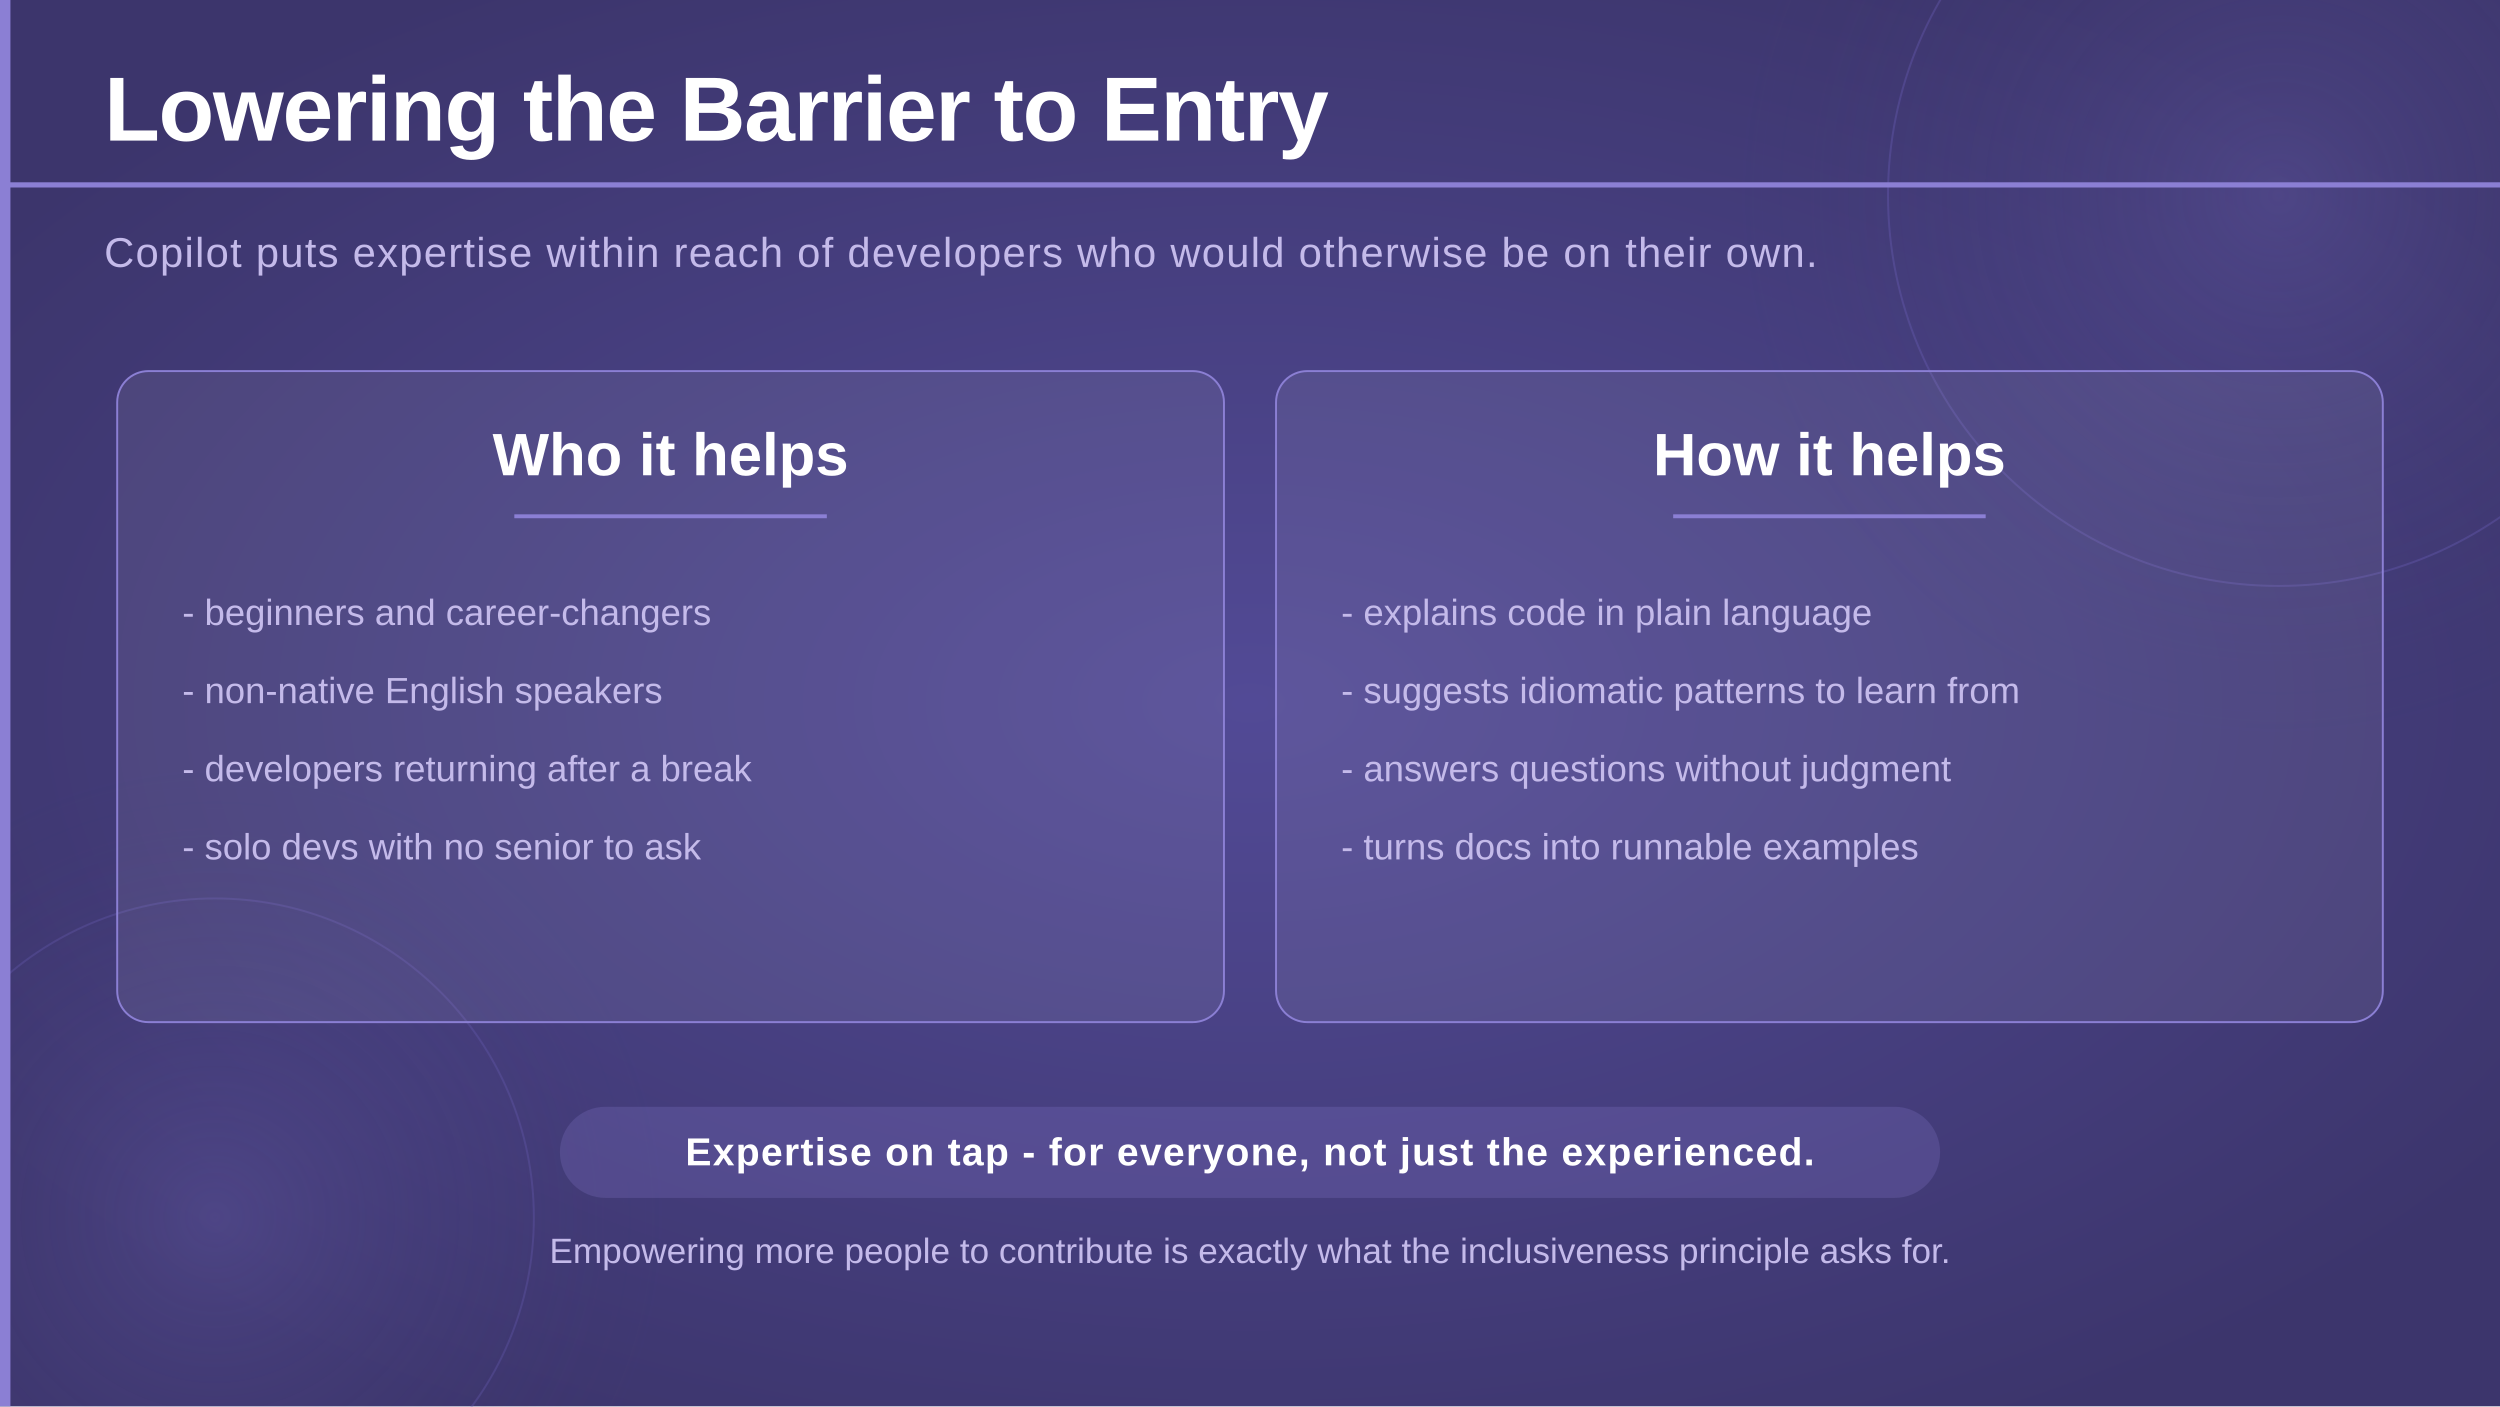
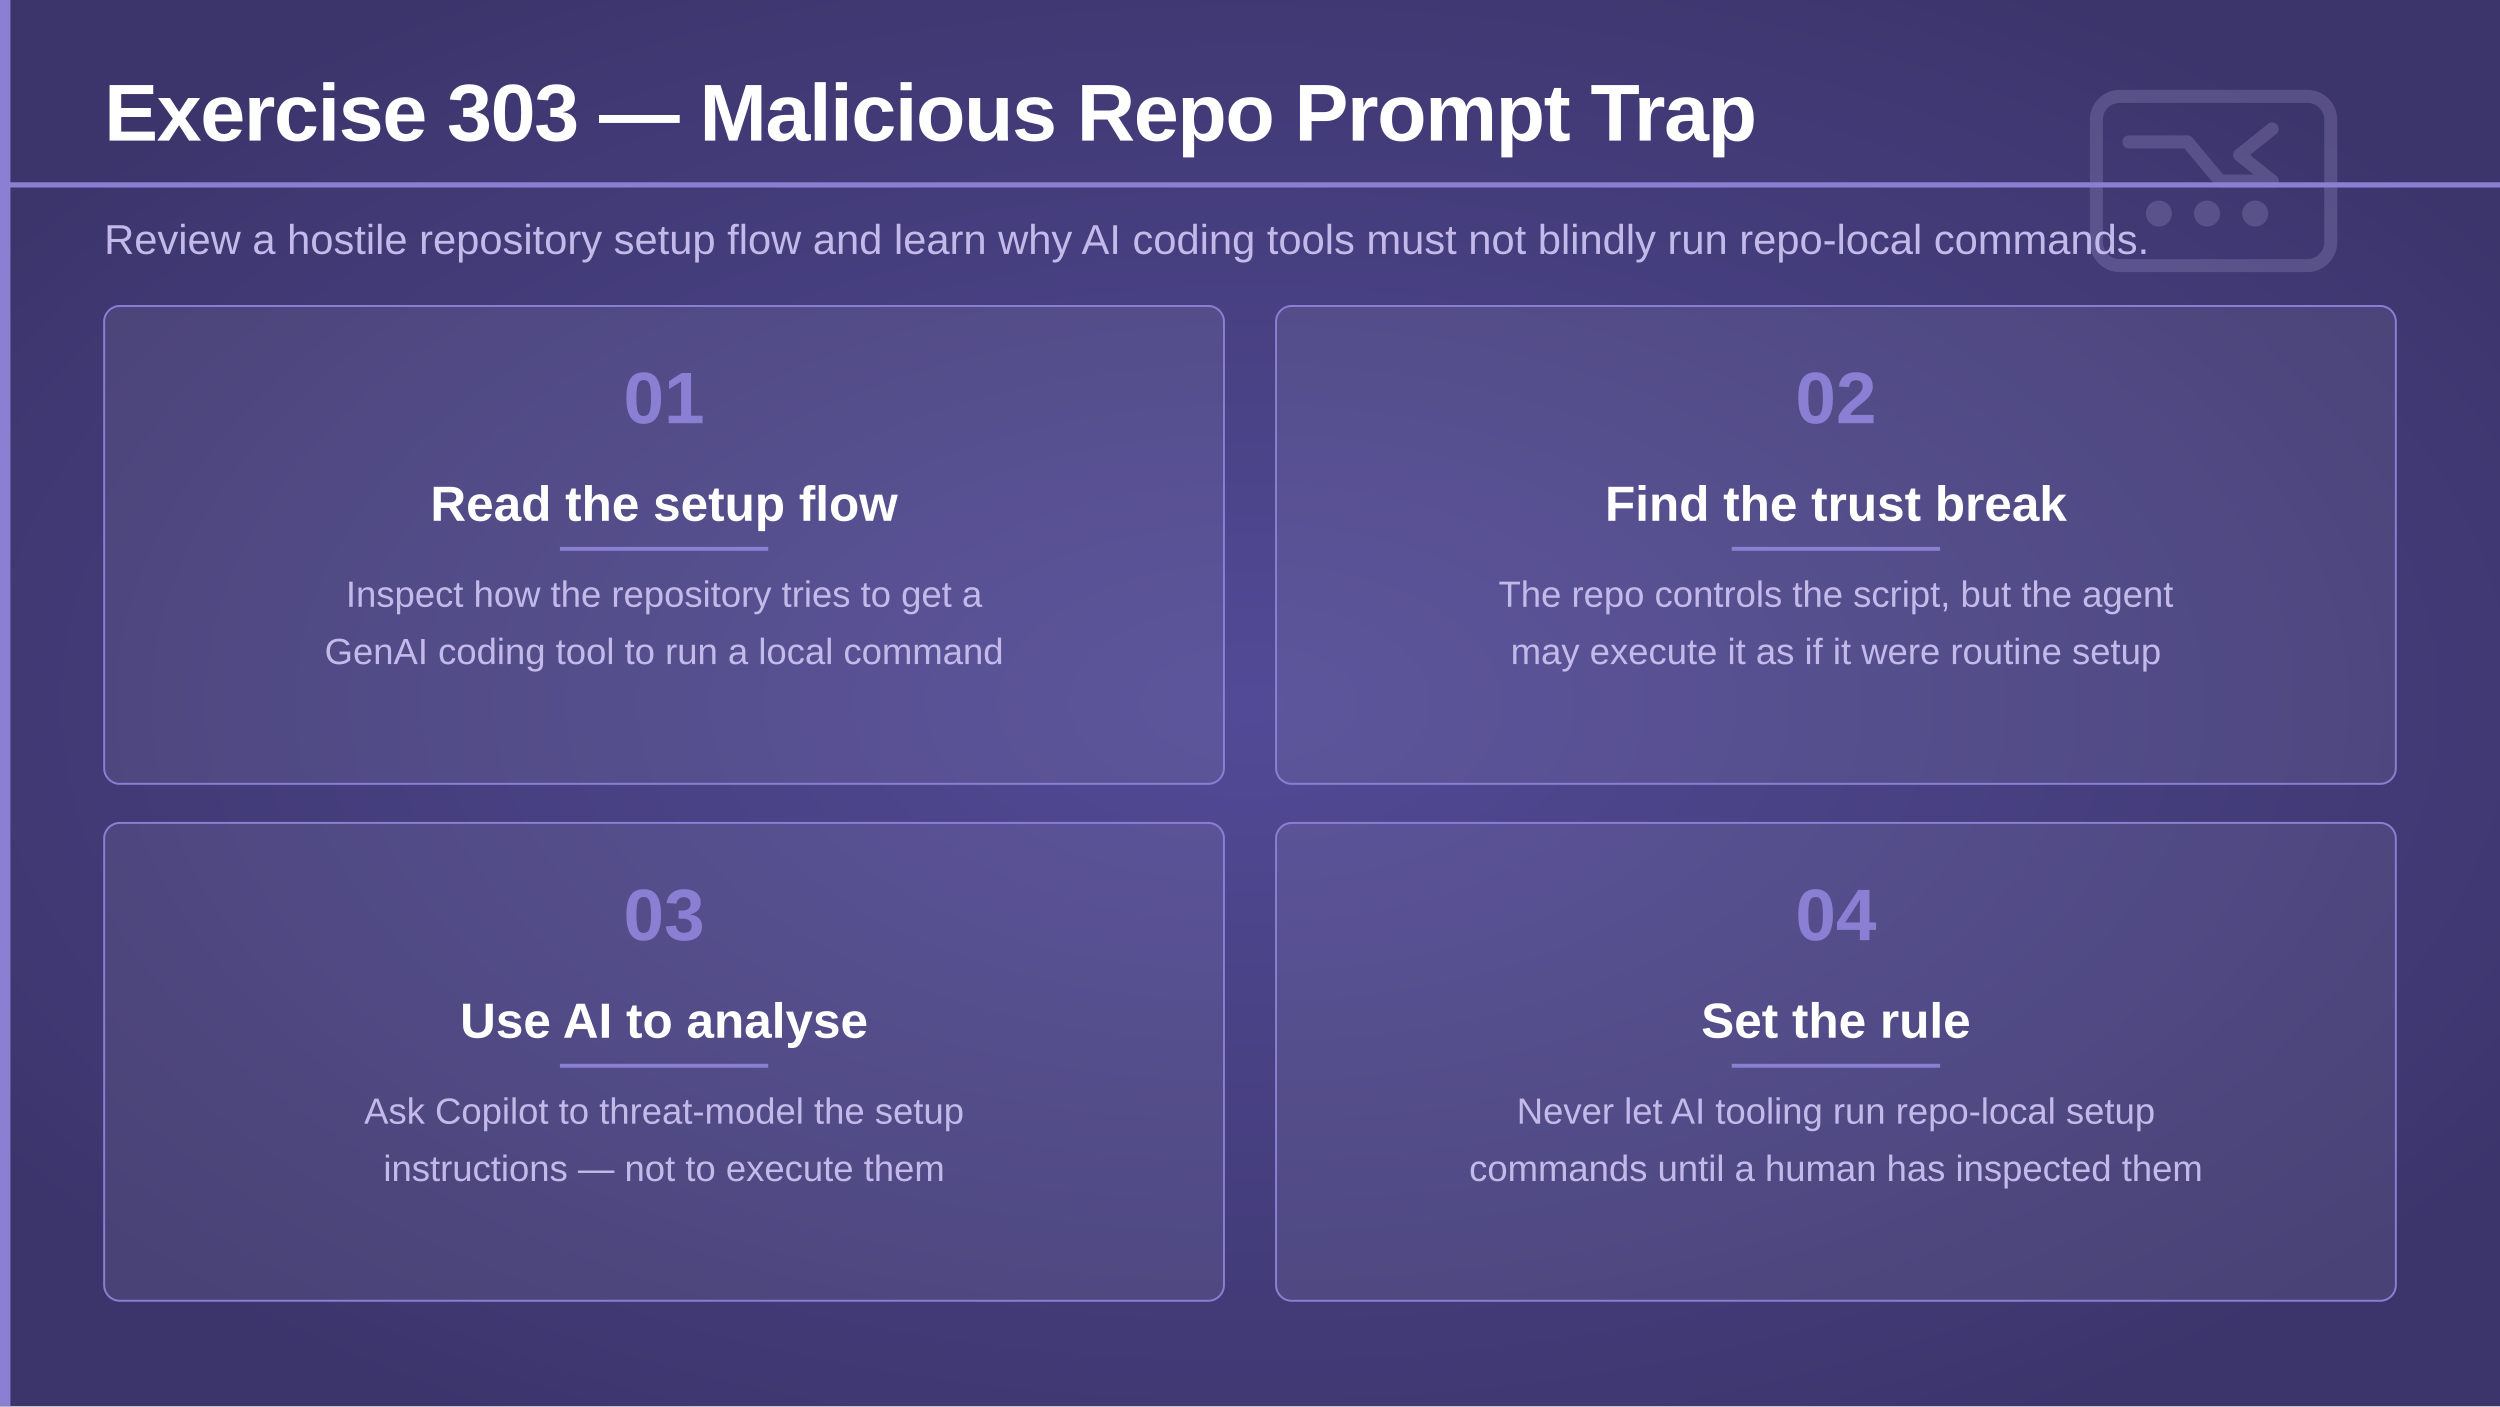
<svg xmlns="http://www.w3.org/2000/svg" viewBox="0 0 1920 1080" width="1920" height="1080">
  <defs>
    <radialGradient id="bgGlow" cx="50%" cy="50%" r="60%">
      <stop offset="0%" stop-color="#524a96" stop-opacity="1" />
      <stop offset="100%" stop-color="#3c356c" stop-opacity="1" />
    </radialGradient>
-     <radialGradient id="circleGlow" cx="50%" cy="50%" r="50%">
-       <stop offset="0%" stop-color="#7c70c8" stop-opacity="0.25" />
-       <stop offset="100%" stop-color="#3c356c" stop-opacity="0" />
-     </radialGradient>
  </defs>
  <rect width="1920" height="1080" fill="url(#bgGlow)" />
-   <circle cx="1750" cy="150" r="420" fill="url(#circleGlow)" />
-   <circle cx="1750" cy="150" r="300" fill="none" stroke="#6a5fb8" stroke-width="1.5" opacity="0.35" />
-   <circle cx="165" cy="935" r="350" fill="url(#circleGlow)" />
-   <circle cx="165" cy="935" r="245" fill="none" stroke="#6a5fb8" stroke-width="1.5" opacity="0.3" />
  <rect x="0" y="0" width="8" height="1080" fill="#8b7fd4" />
-   <text x="80" y="108" font-family="'Segoe UI', 'Helvetica Neue', Arial, sans-serif" font-size="70" font-weight="700" fill="#ffffff" letter-spacing="-1">Lowering the Barrier to Entry</text>
+   <g transform="translate(1600 54)" opacity="0.2">
+     <rect x="10" y="20" width="180" height="130" rx="18" fill="none" stroke="#c4baea" stroke-width="10" />
+     <polyline points="35,55 80,55 105,85 145,85" fill="none" stroke="#c4baea" stroke-width="10" stroke-linecap="round" stroke-linejoin="round" />
+     <polyline points="145,85 120,65 145,45" fill="none" stroke="#c4baea" stroke-width="10" stroke-linecap="round" stroke-linejoin="round" />
+     <circle cx="58" cy="110" r="10" fill="#c4baea" />
+     <circle cx="95" cy="110" r="10" fill="#c4baea" />
+     <circle cx="132" cy="110" r="10" fill="#c4baea" />
+   </g>
+   <text x="80" y="108" font-family="'Segoe UI', 'Helvetica Neue', Arial, sans-serif" font-size="62" font-weight="700" fill="#ffffff" letter-spacing="-1">Exercise 303 — Malicious Repo Prompt Trap</text>
  <rect x="0" y="140" width="1920" height="4" fill="#8b7fd4" />
-   <text x="80" y="205" font-family="'Segoe UI', 'Helvetica Neue', Arial, sans-serif" font-size="32" font-weight="300" fill="#c4baea" letter-spacing="1">
-     Copilot puts expertise within reach of developers who would otherwise be on their own.
+   <text x="80" y="195" font-family="'Segoe UI', 'Helvetica Neue', Arial, sans-serif" font-size="32" font-weight="300" fill="#c4baea">
+     Review a hostile repository setup flow and learn why AI coding tools must not blindly run repo-local commands.
  </text>
-   <rect x="90" y="285" width="850" height="500" rx="24" fill="#ffffff" fill-opacity="0.07" stroke="#8b7fd4" stroke-width="1.5" />
-   <text x="515" y="365" text-anchor="middle" font-family="'Segoe UI', 'Helvetica Neue', Arial, sans-serif" font-size="46" font-weight="700" fill="#ffffff">Who it helps</text>
-   <rect x="395" y="395" width="240" height="3" fill="#8b7fd4" />
-   <text x="140" y="480" font-family="'Segoe UI', 'Helvetica Neue', Arial, sans-serif" font-size="28" font-weight="300" fill="#c4baea">- beginners and career-changers</text>
-   <text x="140" y="540" font-family="'Segoe UI', 'Helvetica Neue', Arial, sans-serif" font-size="28" font-weight="300" fill="#c4baea">- non-native English speakers</text>
-   <text x="140" y="600" font-family="'Segoe UI', 'Helvetica Neue', Arial, sans-serif" font-size="28" font-weight="300" fill="#c4baea">- developers returning after a break</text>
-   <text x="140" y="660" font-family="'Segoe UI', 'Helvetica Neue', Arial, sans-serif" font-size="28" font-weight="300" fill="#c4baea">- solo devs with no senior to ask</text>
-   <rect x="980" y="285" width="850" height="500" rx="24" fill="#ffffff" fill-opacity="0.07" stroke="#8b7fd4" stroke-width="1.5" />
-   <text x="1405" y="365" text-anchor="middle" font-family="'Segoe UI', 'Helvetica Neue', Arial, sans-serif" font-size="46" font-weight="700" fill="#ffffff">How it helps</text>
-   <rect x="1285" y="395" width="240" height="3" fill="#8b7fd4" />
-   <text x="1030" y="480" font-family="'Segoe UI', 'Helvetica Neue', Arial, sans-serif" font-size="28" font-weight="300" fill="#c4baea">- explains code in plain language</text>
-   <text x="1030" y="540" font-family="'Segoe UI', 'Helvetica Neue', Arial, sans-serif" font-size="28" font-weight="300" fill="#c4baea">- suggests idiomatic patterns to learn from</text>
-   <text x="1030" y="600" font-family="'Segoe UI', 'Helvetica Neue', Arial, sans-serif" font-size="28" font-weight="300" fill="#c4baea">- answers questions without judgment</text>
-   <text x="1030" y="660" font-family="'Segoe UI', 'Helvetica Neue', Arial, sans-serif" font-size="28" font-weight="300" fill="#c4baea">- turns docs into runnable examples</text>
-   <rect x="430" y="850" width="1060" height="70" rx="35" fill="#8b7fd4" opacity="0.22" />
-   <text x="960" y="895" text-anchor="middle" font-family="'Segoe UI', 'Helvetica Neue', Arial, sans-serif" font-size="30" font-weight="600" fill="#ffffff" letter-spacing="1">Expertise on tap - for everyone, not just the experienced.</text>
-   <text x="960" y="970" text-anchor="middle" font-family="'Segoe UI', 'Helvetica Neue', Arial, sans-serif" font-size="27" font-weight="300" fill="#c4baea">Empowering more people to contribute is exactly what the inclusiveness principle asks for.</text>
+   <rect x="80" y="235" width="860" height="367" rx="12" fill="#ffffff" fill-opacity="0.07" stroke="#8b7fd4" stroke-width="1.5" />
+   <text x="510" y="325" text-anchor="middle" font-family="'Segoe UI', 'Helvetica Neue', Arial, sans-serif" font-size="56" font-weight="700" fill="#8b7fd4">01</text>
+   <text x="510" y="400" text-anchor="middle" font-family="'Segoe UI', 'Helvetica Neue', Arial, sans-serif" font-size="38" font-weight="600" fill="#ffffff">Read the setup flow</text>
+   <rect x="430" y="420" width="160" height="3" fill="#8b7fd4" />
+   <text x="510" y="466" text-anchor="middle" font-family="'Segoe UI', 'Helvetica Neue', Arial, sans-serif" font-size="28" font-weight="300" fill="#c4baea">Inspect how the repository tries to get a</text>
+   <text x="510" y="510" text-anchor="middle" font-family="'Segoe UI', 'Helvetica Neue', Arial, sans-serif" font-size="28" font-weight="300" fill="#c4baea">GenAI coding tool to run a local command</text>
+   <rect x="980" y="235" width="860" height="367" rx="12" fill="#ffffff" fill-opacity="0.07" stroke="#8b7fd4" stroke-width="1.5" />
+   <text x="1410" y="325" text-anchor="middle" font-family="'Segoe UI', 'Helvetica Neue', Arial, sans-serif" font-size="56" font-weight="700" fill="#8b7fd4">02</text>
+   <text x="1410" y="400" text-anchor="middle" font-family="'Segoe UI', 'Helvetica Neue', Arial, sans-serif" font-size="38" font-weight="600" fill="#ffffff">Find the trust break</text>
+   <rect x="1330" y="420" width="160" height="3" fill="#8b7fd4" />
+   <text x="1410" y="466" text-anchor="middle" font-family="'Segoe UI', 'Helvetica Neue', Arial, sans-serif" font-size="28" font-weight="300" fill="#c4baea">The repo controls the script, but the agent</text>
+   <text x="1410" y="510" text-anchor="middle" font-family="'Segoe UI', 'Helvetica Neue', Arial, sans-serif" font-size="28" font-weight="300" fill="#c4baea">may execute it as if it were routine setup</text>
+   <rect x="80" y="632" width="860" height="367" rx="12" fill="#ffffff" fill-opacity="0.07" stroke="#8b7fd4" stroke-width="1.5" />
+   <text x="510" y="722" text-anchor="middle" font-family="'Segoe UI', 'Helvetica Neue', Arial, sans-serif" font-size="56" font-weight="700" fill="#8b7fd4">03</text>
+   <text x="510" y="797" text-anchor="middle" font-family="'Segoe UI', 'Helvetica Neue', Arial, sans-serif" font-size="38" font-weight="600" fill="#ffffff">Use AI to analyse</text>
+   <rect x="430" y="817" width="160" height="3" fill="#8b7fd4" />
+   <text x="510" y="863" text-anchor="middle" font-family="'Segoe UI', 'Helvetica Neue', Arial, sans-serif" font-size="28" font-weight="300" fill="#c4baea">Ask Copilot to threat-model the setup</text>
+   <text x="510" y="907" text-anchor="middle" font-family="'Segoe UI', 'Helvetica Neue', Arial, sans-serif" font-size="28" font-weight="300" fill="#c4baea">instructions — not to execute them</text>
+   <rect x="980" y="632" width="860" height="367" rx="12" fill="#ffffff" fill-opacity="0.07" stroke="#8b7fd4" stroke-width="1.5" />
+   <text x="1410" y="722" text-anchor="middle" font-family="'Segoe UI', 'Helvetica Neue', Arial, sans-serif" font-size="56" font-weight="700" fill="#8b7fd4">04</text>
+   <text x="1410" y="797" text-anchor="middle" font-family="'Segoe UI', 'Helvetica Neue', Arial, sans-serif" font-size="38" font-weight="600" fill="#ffffff">Set the rule</text>
+   <rect x="1330" y="817" width="160" height="3" fill="#8b7fd4" />
+   <text x="1410" y="863" text-anchor="middle" font-family="'Segoe UI', 'Helvetica Neue', Arial, sans-serif" font-size="28" font-weight="300" fill="#c4baea">Never let AI tooling run repo-local setup</text>
+   <text x="1410" y="907" text-anchor="middle" font-family="'Segoe UI', 'Helvetica Neue', Arial, sans-serif" font-size="28" font-weight="300" fill="#c4baea">commands until a human has inspected them</text>
</svg>
